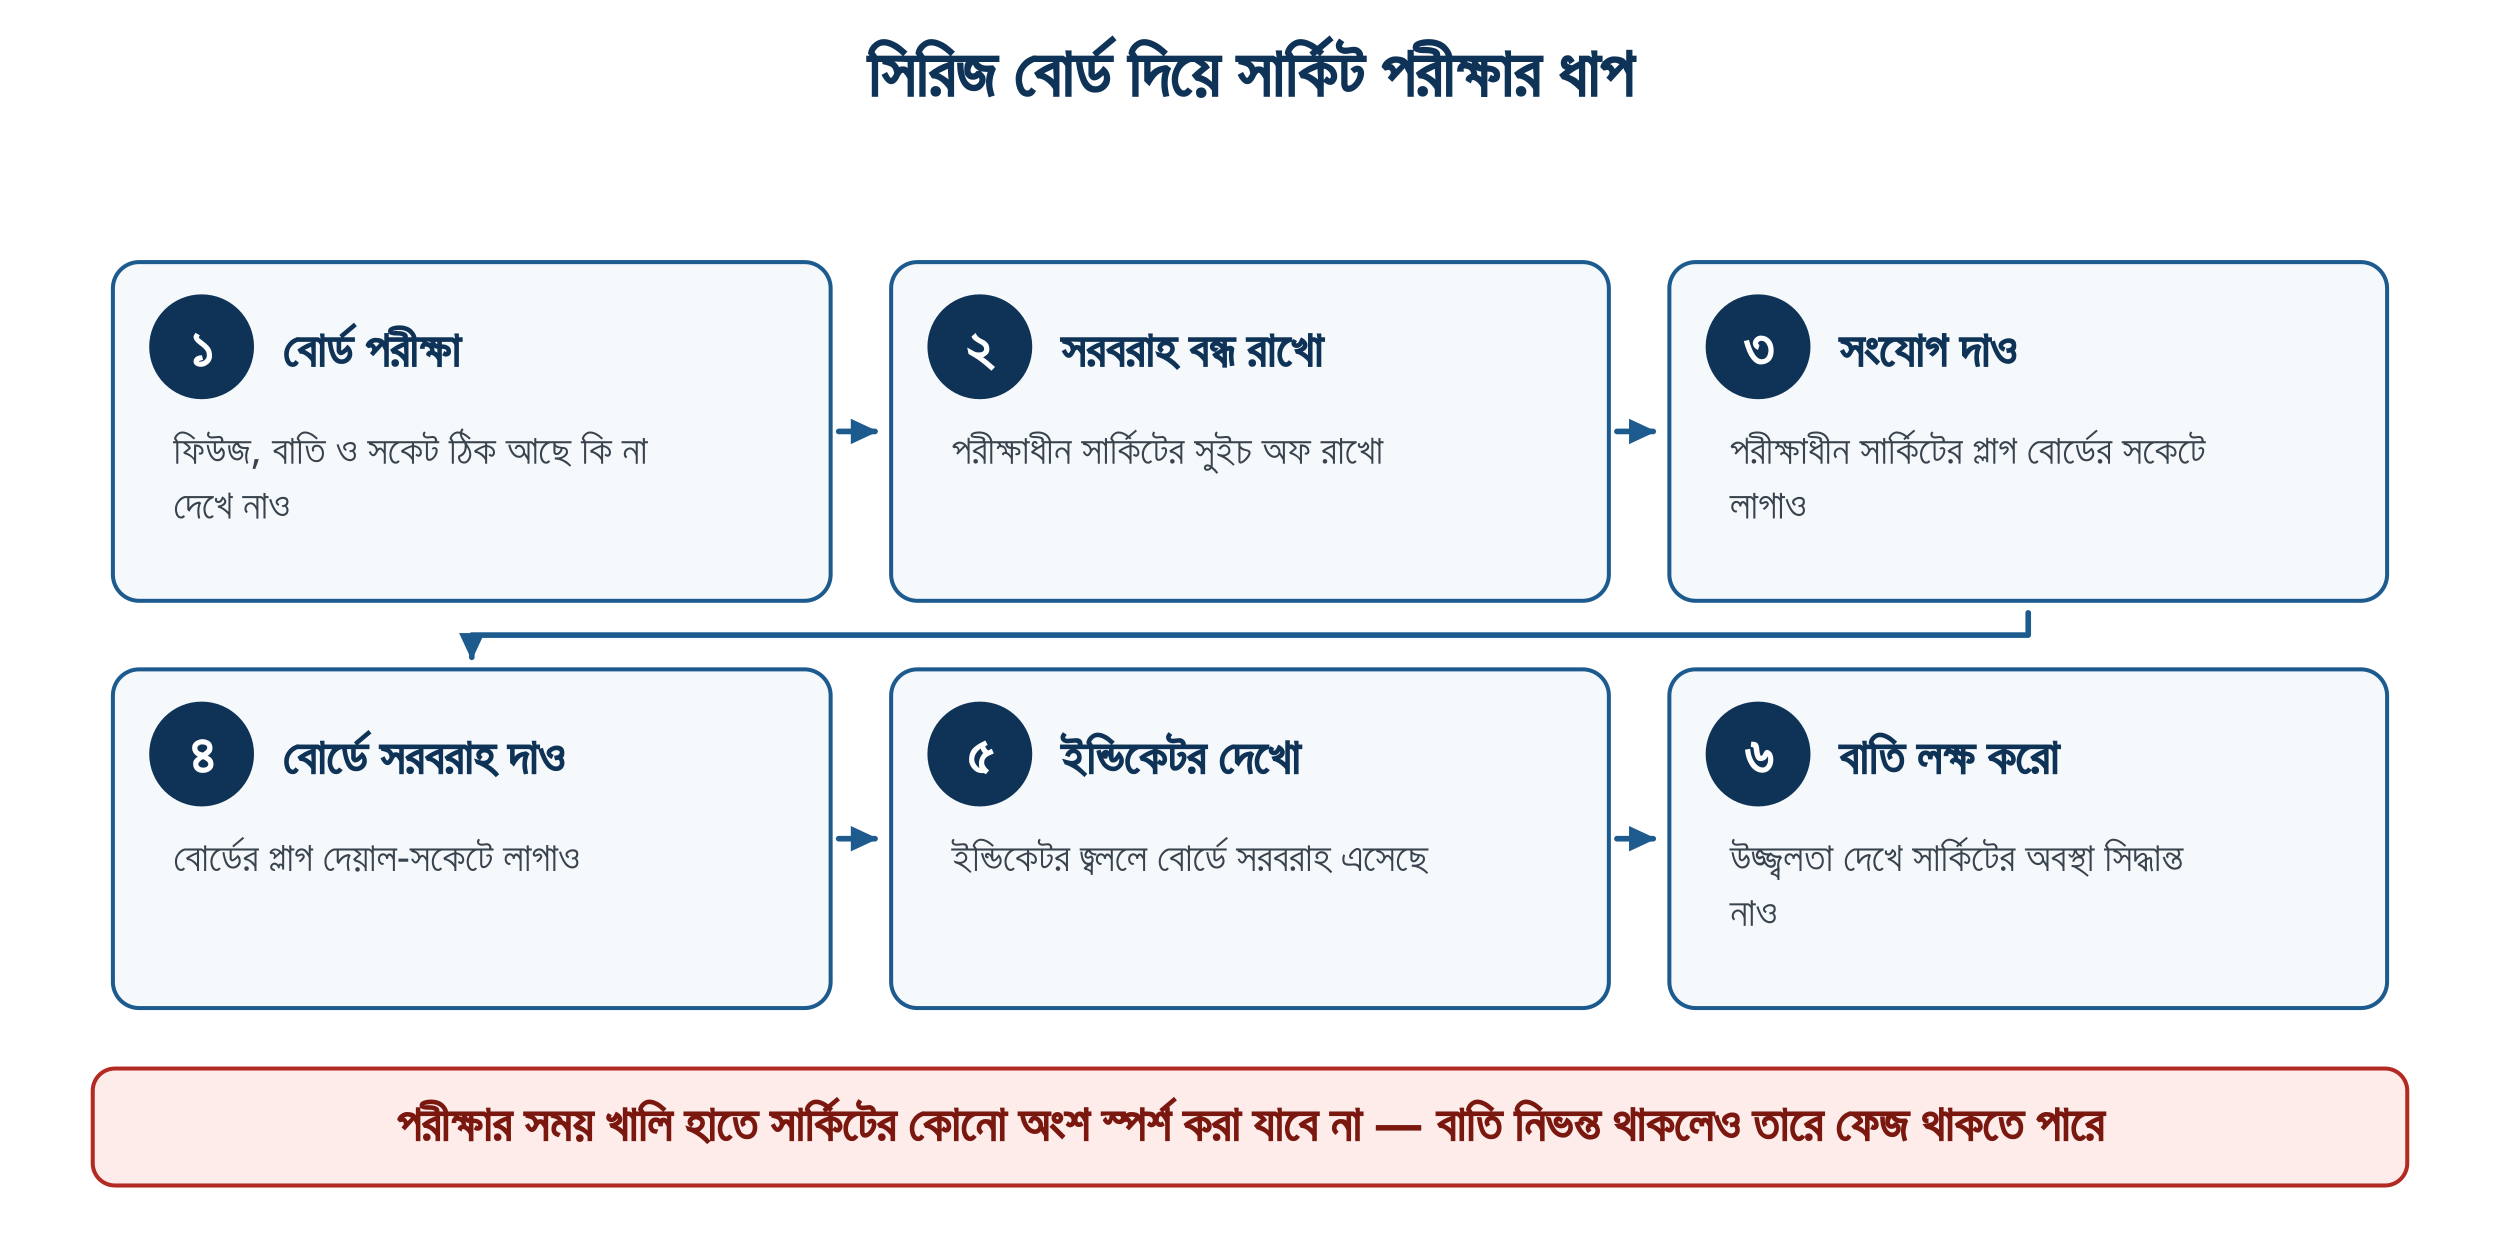
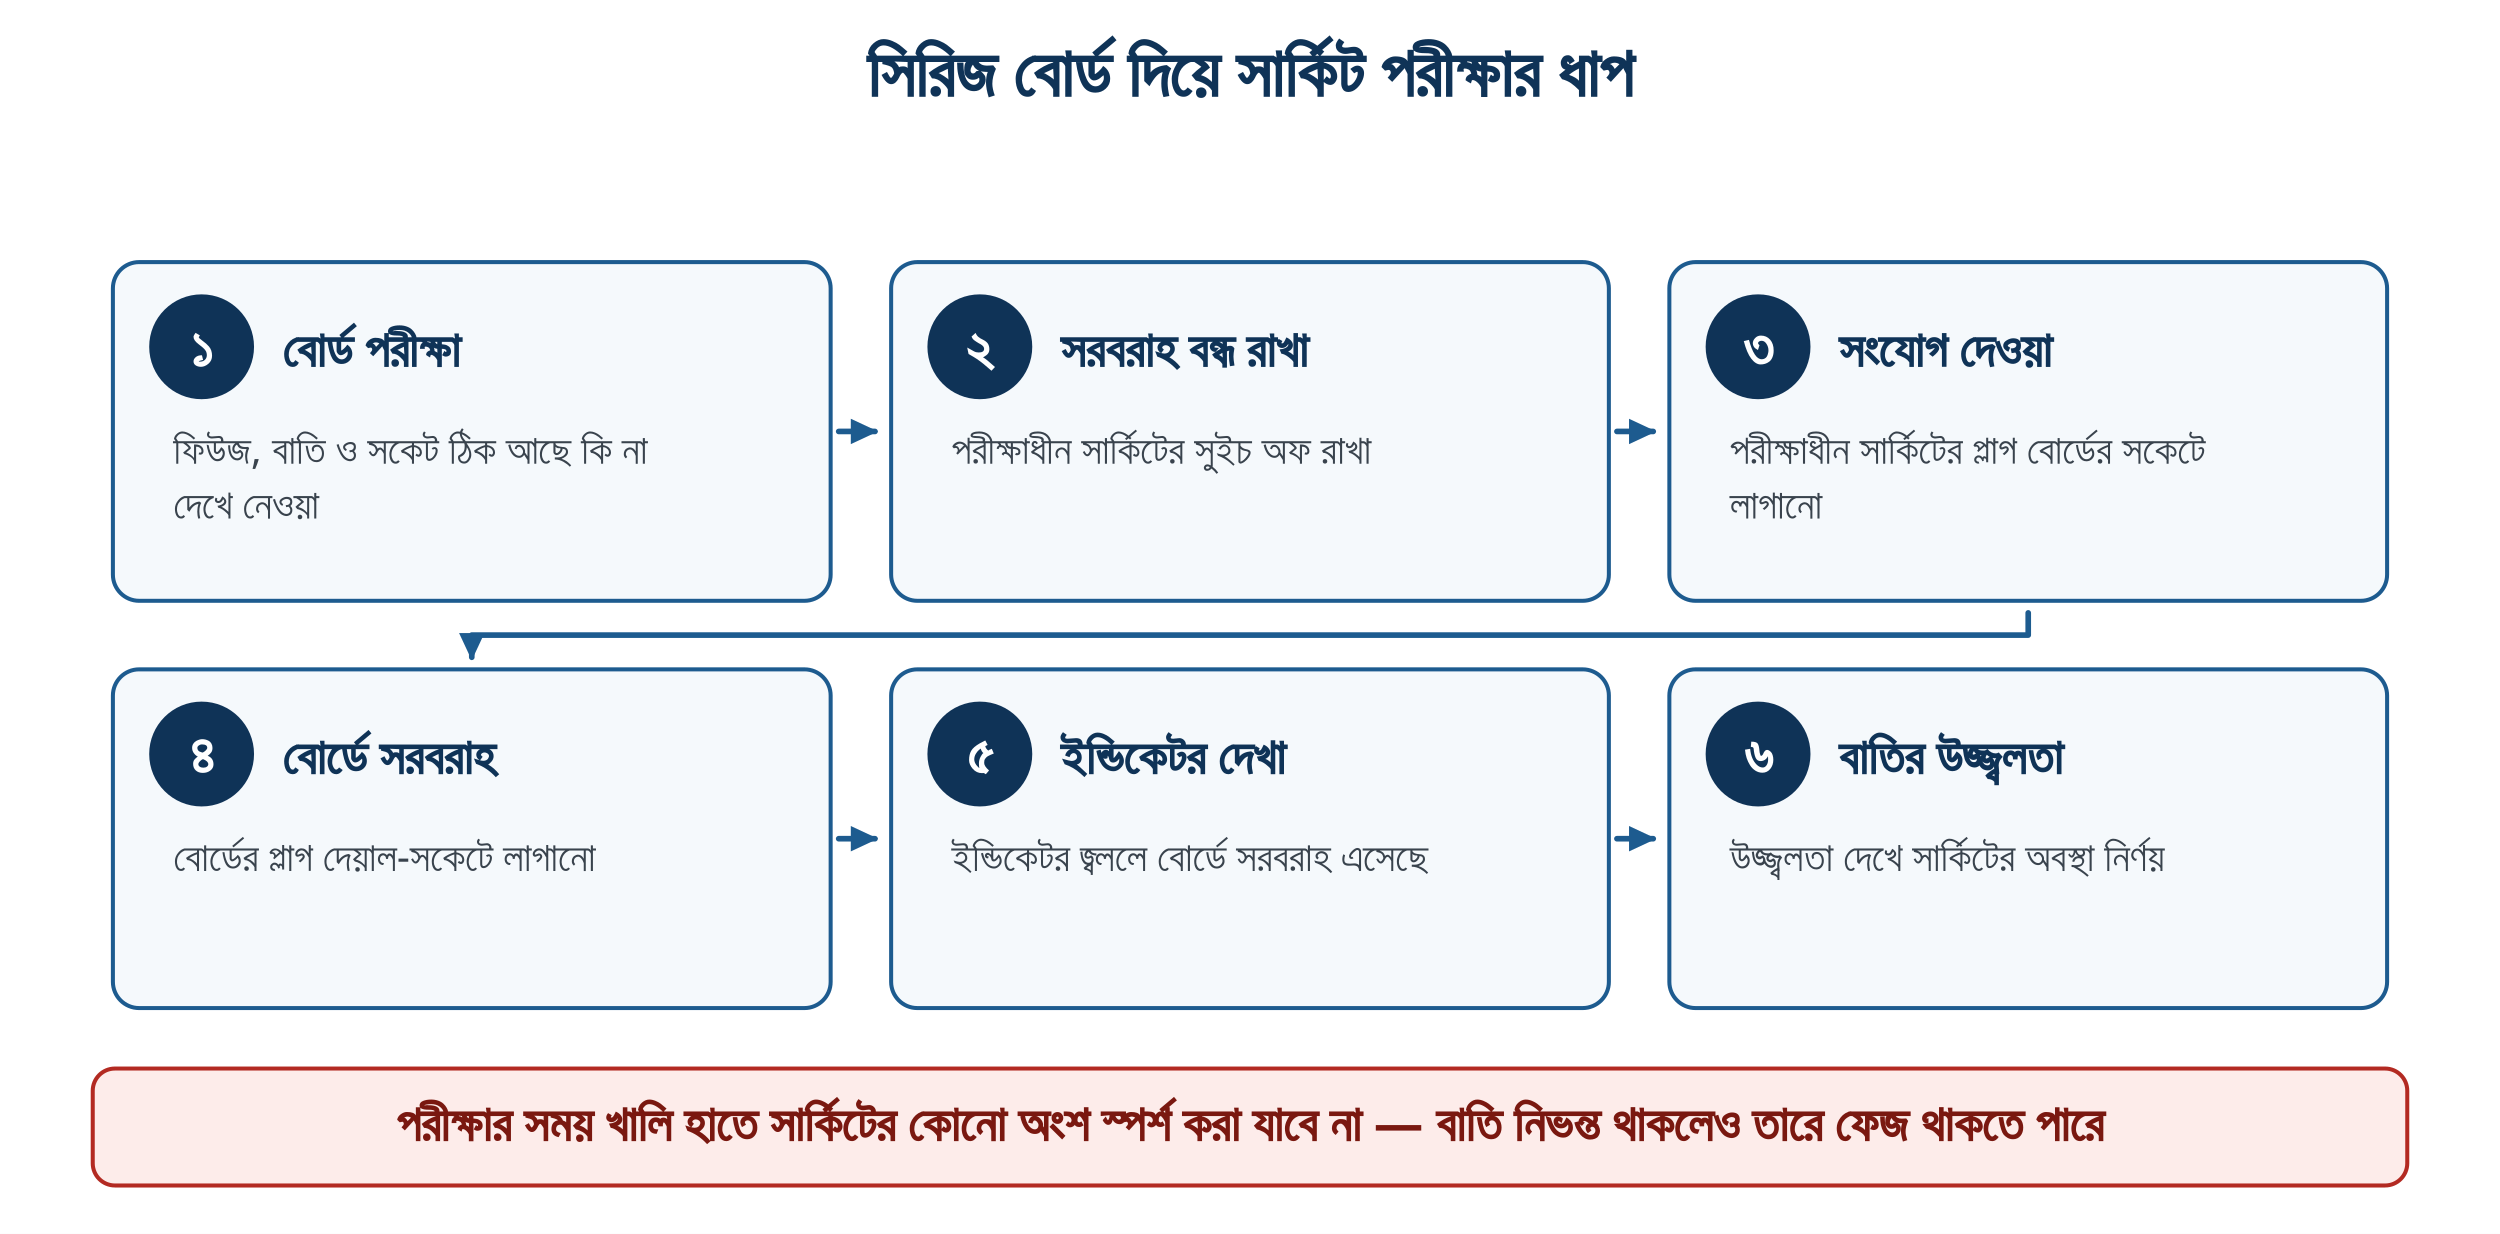
<svg xmlns="http://www.w3.org/2000/svg" width="1240" height="612" viewBox="0 0 1240 612">
  <defs>
    <marker id="ar" viewBox="0 0 10 10" refX="8.5" refY="5" markerUnits="userSpaceOnUse" markerWidth="15" markerHeight="15" orient="auto-start-reverse">
      <path d="M 0.5 0.8 L 9.5 5 L 0.5 9.2 z" fill="#1D5B8F" />
    </marker>
  </defs>
  <rect width="1240" height="612" fill="#FFFFFF" />
  <text x="620.0" y="48.0" font-family="Kalpurush" font-size="34" font-weight="700" fill="#0F3357" text-anchor="middle">সিরিজ বোর্ড দিয়ে সার্কিট পরীক্ষার ধাপ</text>
  <rect x="56.0" y="130.0" width="356.0" height="168.0" rx="13" fill="#F5F9FC" stroke="#1D5B8F" stroke-width="2" />
  <circle cx="100.0" cy="172.0" r="26.0" fill="#0F3357" stroke="none" stroke-width="2" />
  <text x="100.0" y="182.0" font-family="Kalpurush" font-size="28" font-weight="700" fill="#FFFFFF" text-anchor="middle">১</text>
  <text x="140.0" y="182.0" font-family="Kalpurush" font-size="24.5" font-weight="700" fill="#0F3357" text-anchor="start">বোর্ড পরীক্ষা</text>
  <text x="86.0" y="230.0" font-family="Kalpurush" font-size="20" font-weight="400" fill="#39434D" text-anchor="start">ফিউজ, বাতি ও সকেট ঠিক আছে কি না</text>
-   <text x="86.0" y="257.2" font-family="Kalpurush" font-size="20" font-weight="400" fill="#39434D" text-anchor="start">দেখে নাও</text>
+   <text x="86.0" y="257.2" font-family="Kalpurush" font-size="20" font-weight="400" fill="#39434D" text-anchor="start">দেখে নেওয়া</text>
  <path d="M 416.0 214.0 L 434.0 214.0" fill="none" stroke="#1D5B8F" stroke-width="2.8" stroke-linecap="round" stroke-linejoin="round" marker-end="url(#ar)" />
  <rect x="442.0" y="130.0" width="356.0" height="168.0" rx="13" fill="#F5F9FC" stroke="#1D5B8F" stroke-width="2" />
  <circle cx="486.0" cy="172.0" r="26.0" fill="#0F3357" stroke="none" stroke-width="2" />
  <text x="486.0" y="182.0" font-family="Kalpurush" font-size="28" font-weight="700" fill="#FFFFFF" text-anchor="middle">২</text>
-   <text x="526.0" y="182.0" font-family="Kalpurush" font-size="24.5" font-weight="700" fill="#0F3357" text-anchor="start">সরবরাহ বন্ধ রাখো</text>
-   <text x="472.0" y="230.0" font-family="Kalpurush" font-size="20" font-weight="400" fill="#39434D" text-anchor="start">পরীক্ষাধীন সার্কিটের সুইচ অফ রাখো</text>
+   <text x="526.0" y="182.0" font-family="Kalpurush" font-size="24.5" font-weight="700" fill="#0F3357" text-anchor="start">সরবরাহ বন্ধ রাখা</text>
+   <text x="472.0" y="230.0" font-family="Kalpurush" font-size="20" font-weight="400" fill="#39434D" text-anchor="start">পরীক্ষাধীন সার্কিটের সুইচ অফ রাখা</text>
  <path d="M 802.0 214.0 L 820.0 214.0" fill="none" stroke="#1D5B8F" stroke-width="2.8" stroke-linecap="round" stroke-linejoin="round" marker-end="url(#ar)" />
  <rect x="828.0" y="130.0" width="356.0" height="168.0" rx="13" fill="#F5F9FC" stroke="#1D5B8F" stroke-width="2" />
  <circle cx="872.0" cy="172.0" r="26.0" fill="#0F3357" stroke="none" stroke-width="2" />
  <text x="872.0" y="182.0" font-family="Kalpurush" font-size="28" font-weight="700" fill="#FFFFFF" text-anchor="middle">৩</text>
-   <text x="912.0" y="182.0" font-family="Kalpurush" font-size="24.5" font-weight="700" fill="#0F3357" text-anchor="start">সংযোগ দাও</text>
+   <text x="912.0" y="182.0" font-family="Kalpurush" font-size="24.5" font-weight="700" fill="#0F3357" text-anchor="start">সংযোগ দেওয়া</text>
  <text x="858.0" y="230.0" font-family="Kalpurush" font-size="20" font-weight="400" fill="#39434D" text-anchor="start">পরীক্ষাধীন সার্কিটের প্লাগ বোর্ডের সকেটে</text>
-   <text x="858.0" y="257.2" font-family="Kalpurush" font-size="20" font-weight="400" fill="#39434D" text-anchor="start">লাগাও</text>
+   <text x="858.0" y="257.2" font-family="Kalpurush" font-size="20" font-weight="400" fill="#39434D" text-anchor="start">লাগানো</text>
  <rect x="56.0" y="332.0" width="356.0" height="168.0" rx="13" fill="#F5F9FC" stroke="#1D5B8F" stroke-width="2" />
  <circle cx="100.0" cy="374.0" r="26.0" fill="#0F3357" stroke="none" stroke-width="2" />
  <text x="100.0" y="384.0" font-family="Kalpurush" font-size="28" font-weight="700" fill="#FFFFFF" text-anchor="middle">৪</text>
-   <text x="140.0" y="384.0" font-family="Kalpurush" font-size="24.5" font-weight="700" fill="#0F3357" text-anchor="start">বোর্ডে সরবরাহ দাও</text>
-   <text x="86.0" y="432.0" font-family="Kalpurush" font-size="20" font-weight="400" fill="#39434D" text-anchor="start">বোর্ডের প্লাগ দেয়াল-সকেটে লাগাও</text>
+   <text x="140.0" y="384.0" font-family="Kalpurush" font-size="24.5" font-weight="700" fill="#0F3357" text-anchor="start">বোর্ডে সরবরাহ</text>
+   <text x="86.0" y="432.0" font-family="Kalpurush" font-size="20" font-weight="400" fill="#39434D" text-anchor="start">বোর্ডের প্লাগ দেয়াল-সকেটে লাগানো</text>
  <path d="M 416.0 416.0 L 434.0 416.0" fill="none" stroke="#1D5B8F" stroke-width="2.8" stroke-linecap="round" stroke-linejoin="round" marker-end="url(#ar)" />
  <rect x="442.0" y="332.0" width="356.0" height="168.0" rx="13" fill="#F5F9FC" stroke="#1D5B8F" stroke-width="2" />
  <circle cx="486.0" cy="374.0" r="26.0" fill="#0F3357" stroke="none" stroke-width="2" />
  <text x="486.0" y="384.0" font-family="Kalpurush" font-size="28" font-weight="700" fill="#FFFFFF" text-anchor="middle">৫</text>
-   <text x="526.0" y="384.0" font-family="Kalpurush" font-size="24.5" font-weight="700" fill="#0F3357" text-anchor="start">ইন্ডিকেটর দেখো</text>
+   <text x="526.0" y="384.0" font-family="Kalpurush" font-size="24.5" font-weight="700" fill="#0F3357" text-anchor="start">ইন্ডিকেটর দেখা</text>
  <text x="472.0" y="432.0" font-family="Kalpurush" font-size="20" font-weight="400" fill="#39434D" text-anchor="start">ইন্ডিকেটর জ্বললে বোর্ডে সরবরাহ এসেছে</text>
  <path d="M 802.0 416.0 L 820.0 416.0" fill="none" stroke="#1D5B8F" stroke-width="2.8" stroke-linecap="round" stroke-linejoin="round" marker-end="url(#ar)" />
  <rect x="828.0" y="332.0" width="356.0" height="168.0" rx="13" fill="#F5F9FC" stroke="#1D5B8F" stroke-width="2" />
  <circle cx="872.0" cy="374.0" r="26.0" fill="#0F3357" stroke="none" stroke-width="2" />
  <text x="872.0" y="384.0" font-family="Kalpurush" font-size="28" font-weight="700" fill="#FFFFFF" text-anchor="middle">৬</text>
-   <text x="912.0" y="384.0" font-family="Kalpurush" font-size="24.5" font-weight="700" fill="#0F3357" text-anchor="start">বাতি লক্ষ করো</text>
-   <text x="858.0" y="432.0" font-family="Kalpurush" font-size="20" font-weight="400" fill="#39434D" text-anchor="start">উজ্জ্বলতা দেখে সার্কিটের অবস্থা সিদ্ধান্ত</text>
-   <text x="858.0" y="459.2" font-family="Kalpurush" font-size="20" font-weight="400" fill="#39434D" text-anchor="start">নাও</text>
+   <text x="912.0" y="384.0" font-family="Kalpurush" font-size="24.5" font-weight="700" fill="#0F3357" text-anchor="start">বাতির উজ্জ্বলতা</text>
+   <text x="858.0" y="432.0" font-family="Kalpurush" font-size="20" font-weight="400" fill="#39434D" text-anchor="start">উজ্জ্বলতা দেখে সার্কিটের অবস্থা নির্ণয়</text>
  <path d="M 1006.0 304 L 1006.0 315.0 L 234.0 315.0 L 234.0 326" fill="none" stroke="#1D5B8F" stroke-width="2.8" stroke-linecap="round" stroke-linejoin="round" marker-end="url(#ar)" />
  <rect x="46.0" y="530.0" width="1148.0" height="58.0" rx="11" fill="#FDECEA" stroke="#B32A22" stroke-width="2" />
  <text x="620.0" y="566.0" font-family="Kalpurush" font-size="24.5" font-weight="700" fill="#7A1810" text-anchor="middle">পরীক্ষার সময় খালি হাতে সার্কিটের কোনো অংশ স্পর্শ করা যাবে না — বাতি নিভন্ত থাকলেও তারে ফেজ থাকতে পারে</text>
</svg>
